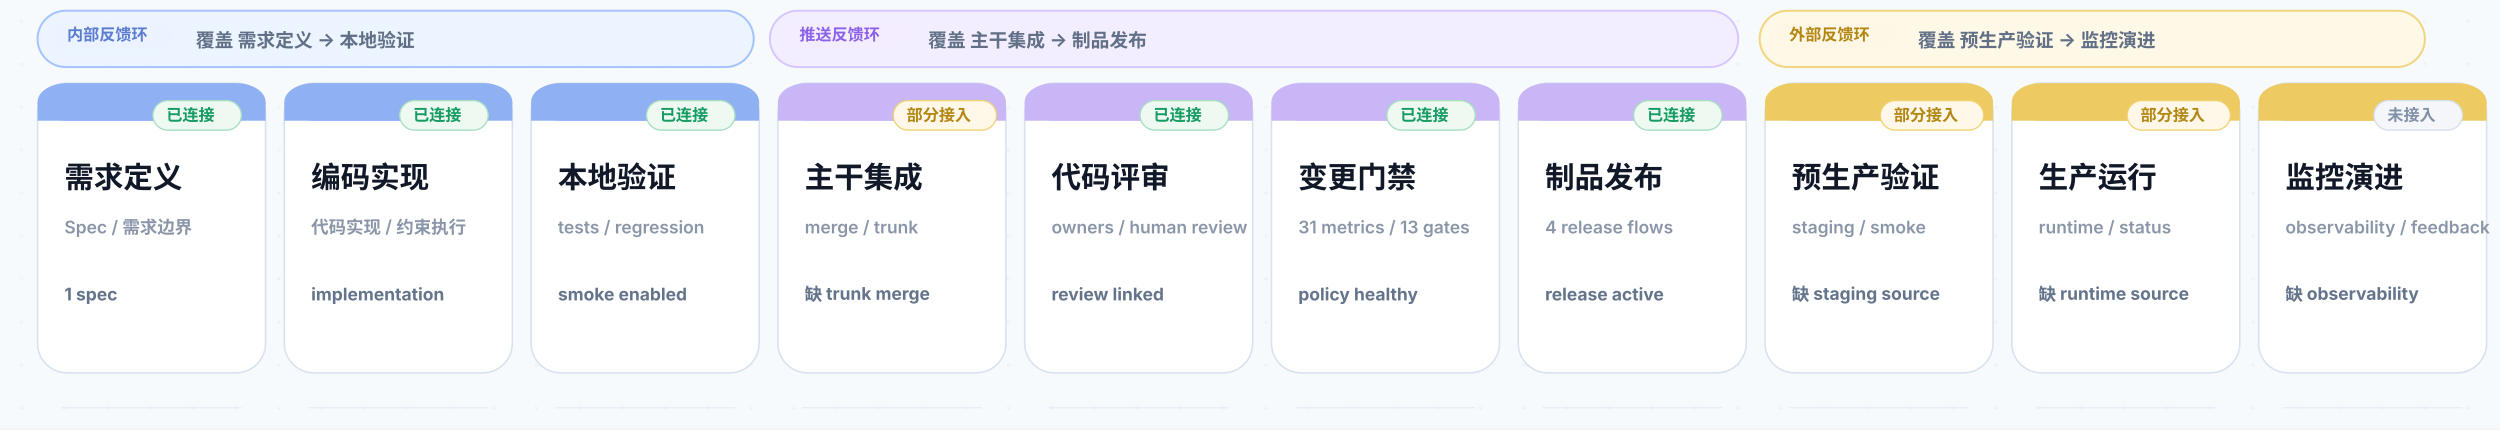
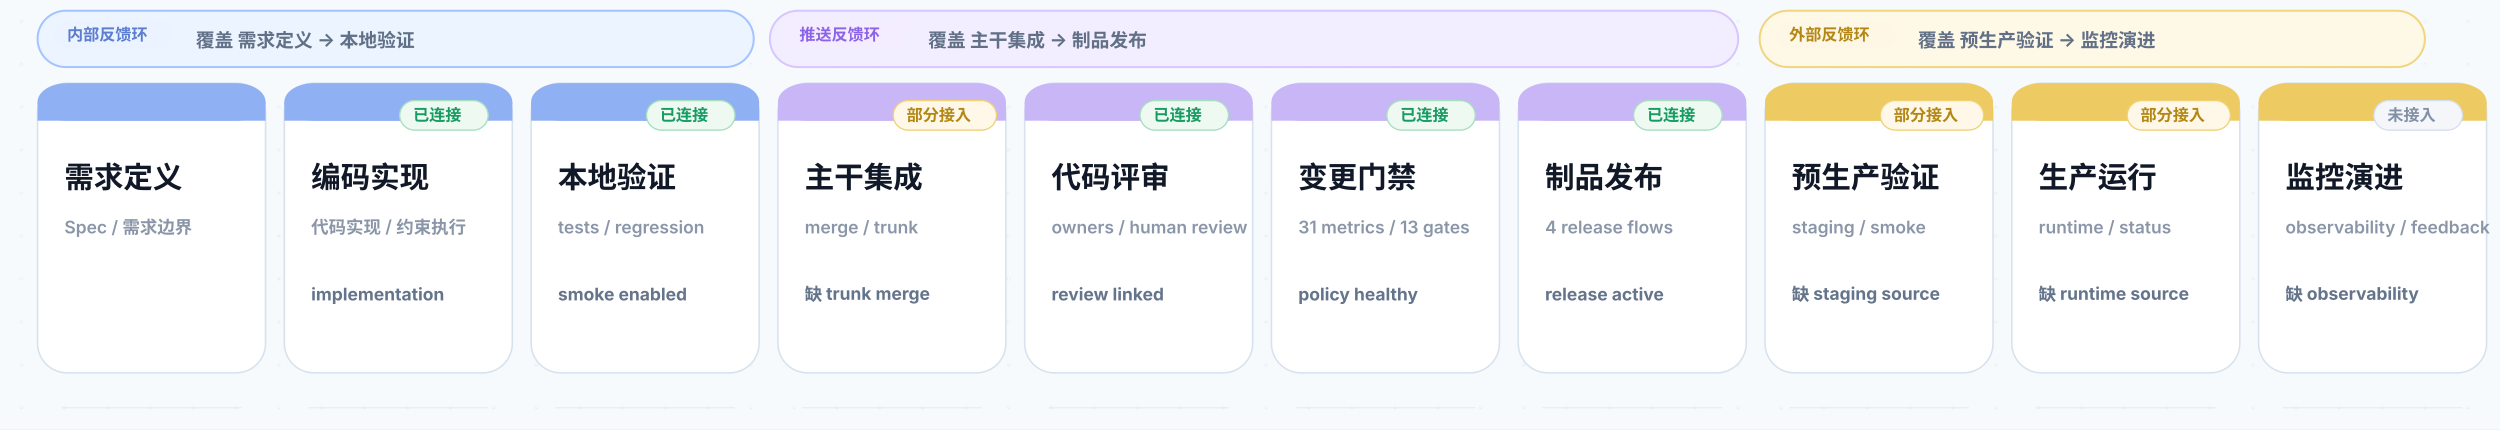
<svg xmlns="http://www.w3.org/2000/svg" width="1864" height="320" viewBox="0 0 1864 320">
  <defs>
    <pattern id="dots" width="32" height="32" patternUnits="userSpaceOnUse">
      <circle cx="16" cy="16" r="1.2" fill="#E9EEF5" />
    </pattern>
    <filter id="shadow" x="-10%" y="-10%" width="120%" height="140%">
      <feDropShadow dx="0" dy="8" stdDeviation="12" flood-color="#20304A" flood-opacity="0.06" />
    </filter>
    <marker id="arrowGray" markerWidth="8" markerHeight="8" refX="7" refY="4" orient="auto">
      <path d="M0,0 L8,4 L0,8 z" fill="#94A3B8" />
    </marker>
    <marker id="arrowGreen" markerWidth="10" markerHeight="10" refX="8" refY="5" orient="auto">
      <path d="M0,0 L10,5 L0,10 z" fill="#23B26D" />
    </marker>
    <marker id="arrowPurple" markerWidth="10" markerHeight="10" refX="8" refY="5" orient="auto">
      <path d="M0,0 L10,5 L0,10 z" fill="#9C6FFF" />
    </marker>
  </defs>
  <rect width="1864" height="320" fill="#F7FAFD" />
  <rect width="1864" height="320" fill="url(#dots)" />
  <rect x="28" y="8" width="534" height="42" rx="21" ry="21" fill="#EAF3FF" stroke="#9EBEFF" stroke-width="1.5" opacity="0.92" />
  <rect x="40" y="16" width="89" height="20" rx="10" ry="10" fill="#EAF3FF" stroke="none" stroke-width="1" />
  <text x="50" y="30" font-size="12" font-weight="700" fill="#5B7CCF" text-anchor="start" font-family="Inter, PingFang SC, Microsoft YaHei, Noto Sans SC, sans-serif">内部反馈环</text>
  <text x="146" y="35" font-size="14" font-weight="700" fill="#617086" text-anchor="start" font-family="Inter, PingFang SC, Microsoft YaHei, Noto Sans SC, sans-serif">覆盖 需求定义 → 本地验证</text>
  <rect x="574" y="8" width="722" height="42" rx="21" ry="21" fill="#F3EDFF" stroke="#D4C2FF" stroke-width="1.5" opacity="0.92" />
  <rect x="586" y="16" width="89" height="20" rx="10" ry="10" fill="#F3EDFF" stroke="none" stroke-width="1" />
  <text x="596" y="30" font-size="12" font-weight="700" fill="#8C63E8" text-anchor="start" font-family="Inter, PingFang SC, Microsoft YaHei, Noto Sans SC, sans-serif">推送反馈环</text>
  <text x="692" y="35" font-size="14" font-weight="700" fill="#617086" text-anchor="start" font-family="Inter, PingFang SC, Microsoft YaHei, Noto Sans SC, sans-serif">覆盖 主干集成 → 制品发布</text>
  <rect x="1312" y="8" width="496" height="42" rx="21" ry="21" fill="#FFF7E5" stroke="#F0D274" stroke-width="1.5" opacity="0.92" />
  <rect x="1324" y="16" width="89" height="20" rx="10" ry="10" fill="#FFF7E5" stroke="none" stroke-width="1" />
  <text x="1334" y="30" font-size="12" font-weight="700" fill="#B28714" text-anchor="start" font-family="Inter, PingFang SC, Microsoft YaHei, Noto Sans SC, sans-serif">外部反馈环</text>
  <text x="1430" y="35" font-size="14" font-weight="700" fill="#617086" text-anchor="start" font-family="Inter, PingFang SC, Microsoft YaHei, Noto Sans SC, sans-serif">覆盖 预生产验证 → 监控演进</text>
  <rect x="28" y="62" width="170" height="216" rx="22" ry="22" fill="#FFFFFF" stroke="#D8E2EE" stroke-width="1.2" />
  <rect x="28" y="62" width="170" height="28" rx="22" ry="22" fill="#90B0F4" stroke="none" stroke-width="0" />
  <rect x="28" y="76" width="170" height="14" rx="0" ry="0" fill="#90B0F4" stroke="none" stroke-width="0" />
-   <rect x="114" y="75" width="66" height="22" rx="11" ry="11" fill="#EDF9F1" stroke="#A7DEC0" stroke-width="1" />
-   <text x="124" y="90" font-size="12" font-weight="700" fill="#169B62" text-anchor="start" font-family="Inter, PingFang SC, Microsoft YaHei, Noto Sans SC, sans-serif">已连接</text>
  <text x="48" y="140" font-size="22" font-weight="800" fill="#111827" text-anchor="start" font-family="Inter, PingFang SC, Microsoft YaHei, Noto Sans SC, sans-serif">需求定义</text>
  <text x="48" y="174" font-size="13" font-weight="600" fill="#8A96A8" text-anchor="start" font-family="Inter, PingFang SC, Microsoft YaHei, Noto Sans SC, sans-serif">Spec / 需求边界</text>
  <line x1="46" y1="304" x2="180" y2="304" stroke="#E6EDF5" stroke-width="1" />
-   <text x="48" y="224" font-size="13" font-weight="700" fill="#64748B" text-anchor="start" font-family="Inter, PingFang SC, Microsoft YaHei, Noto Sans SC, sans-serif">1 spec</text>
  <rect x="212" y="62" width="170" height="216" rx="22" ry="22" fill="#FFFFFF" stroke="#D8E2EE" stroke-width="1.2" />
  <rect x="212" y="62" width="170" height="28" rx="22" ry="22" fill="#90B0F4" stroke="none" stroke-width="0" />
  <rect x="212" y="76" width="170" height="14" rx="0" ry="0" fill="#90B0F4" stroke="none" stroke-width="0" />
  <rect x="298" y="75" width="66" height="22" rx="11" ry="11" fill="#EDF9F1" stroke="#A7DEC0" stroke-width="1" />
  <text x="308" y="90" font-size="12" font-weight="700" fill="#169B62" text-anchor="start" font-family="Inter, PingFang SC, Microsoft YaHei, Noto Sans SC, sans-serif">已连接</text>
  <text x="232" y="140" font-size="22" font-weight="800" fill="#111827" text-anchor="start" font-family="Inter, PingFang SC, Microsoft YaHei, Noto Sans SC, sans-serif">编码实现</text>
  <text x="232" y="174" font-size="13" font-weight="600" fill="#8A96A8" text-anchor="start" font-family="Inter, PingFang SC, Microsoft YaHei, Noto Sans SC, sans-serif">代码实现 / 约束执行</text>
  <line x1="230" y1="304" x2="364" y2="304" stroke="#E6EDF5" stroke-width="1" />
  <text x="232" y="224" font-size="13" font-weight="700" fill="#64748B" text-anchor="start" font-family="Inter, PingFang SC, Microsoft YaHei, Noto Sans SC, sans-serif">implementation</text>
  <rect x="396" y="62" width="170" height="216" rx="22" ry="22" fill="#FFFFFF" stroke="#D8E2EE" stroke-width="1.2" />
  <rect x="396" y="62" width="170" height="28" rx="22" ry="22" fill="#90B0F4" stroke="none" stroke-width="0" />
  <rect x="396" y="76" width="170" height="14" rx="0" ry="0" fill="#90B0F4" stroke="none" stroke-width="0" />
  <rect x="482" y="75" width="66" height="22" rx="11" ry="11" fill="#EDF9F1" stroke="#A7DEC0" stroke-width="1" />
  <text x="492" y="90" font-size="12" font-weight="700" fill="#169B62" text-anchor="start" font-family="Inter, PingFang SC, Microsoft YaHei, Noto Sans SC, sans-serif">已连接</text>
  <text x="416" y="140" font-size="22" font-weight="800" fill="#111827" text-anchor="start" font-family="Inter, PingFang SC, Microsoft YaHei, Noto Sans SC, sans-serif">本地验证</text>
  <text x="416" y="174" font-size="13" font-weight="600" fill="#8A96A8" text-anchor="start" font-family="Inter, PingFang SC, Microsoft YaHei, Noto Sans SC, sans-serif">tests / regression</text>
  <line x1="414" y1="304" x2="548" y2="304" stroke="#E6EDF5" stroke-width="1" />
  <text x="416" y="224" font-size="13" font-weight="700" fill="#64748B" text-anchor="start" font-family="Inter, PingFang SC, Microsoft YaHei, Noto Sans SC, sans-serif">smoke enabled</text>
  <rect x="580" y="62" width="170" height="216" rx="22" ry="22" fill="#FFFFFF" stroke="#D8E2EE" stroke-width="1.2" />
  <rect x="580" y="62" width="170" height="28" rx="22" ry="22" fill="#C8B6F7" stroke="none" stroke-width="0" />
  <rect x="580" y="76" width="170" height="14" rx="0" ry="0" fill="#C8B6F7" stroke="none" stroke-width="0" />
  <rect x="666" y="75" width="77" height="22" rx="11" ry="11" fill="#FFF8E8" stroke="#F0D274" stroke-width="1" />
  <text x="676" y="90" font-size="12" font-weight="700" fill="#B28714" text-anchor="start" font-family="Inter, PingFang SC, Microsoft YaHei, Noto Sans SC, sans-serif">部分接入</text>
  <text x="600" y="140" font-size="22" font-weight="800" fill="#111827" text-anchor="start" font-family="Inter, PingFang SC, Microsoft YaHei, Noto Sans SC, sans-serif">主干集成</text>
  <text x="600" y="174" font-size="13" font-weight="600" fill="#8A96A8" text-anchor="start" font-family="Inter, PingFang SC, Microsoft YaHei, Noto Sans SC, sans-serif">merge / trunk</text>
  <line x1="598" y1="304" x2="732" y2="304" stroke="#E6EDF5" stroke-width="1" />
  <text x="600" y="224" font-size="13" font-weight="700" fill="#64748B" text-anchor="start" font-family="Inter, PingFang SC, Microsoft YaHei, Noto Sans SC, sans-serif">缺 trunk merge</text>
  <rect x="764" y="62" width="170" height="216" rx="22" ry="22" fill="#FFFFFF" stroke="#D8E2EE" stroke-width="1.2" />
  <rect x="764" y="62" width="170" height="28" rx="22" ry="22" fill="#C8B6F7" stroke="none" stroke-width="0" />
  <rect x="764" y="76" width="170" height="14" rx="0" ry="0" fill="#C8B6F7" stroke="none" stroke-width="0" />
  <rect x="850" y="75" width="66" height="22" rx="11" ry="11" fill="#EDF9F1" stroke="#A7DEC0" stroke-width="1" />
  <text x="860" y="90" font-size="12" font-weight="700" fill="#169B62" text-anchor="start" font-family="Inter, PingFang SC, Microsoft YaHei, Noto Sans SC, sans-serif">已连接</text>
  <text x="784" y="140" font-size="22" font-weight="800" fill="#111827" text-anchor="start" font-family="Inter, PingFang SC, Microsoft YaHei, Noto Sans SC, sans-serif">代码评审</text>
  <text x="784" y="174" font-size="13" font-weight="600" fill="#8A96A8" text-anchor="start" font-family="Inter, PingFang SC, Microsoft YaHei, Noto Sans SC, sans-serif">owners / human review</text>
  <line x1="782" y1="304" x2="916" y2="304" stroke="#E6EDF5" stroke-width="1" />
  <text x="784" y="224" font-size="13" font-weight="700" fill="#64748B" text-anchor="start" font-family="Inter, PingFang SC, Microsoft YaHei, Noto Sans SC, sans-serif">review linked</text>
  <rect x="948" y="62" width="170" height="216" rx="22" ry="22" fill="#FFFFFF" stroke="#D8E2EE" stroke-width="1.2" />
  <rect x="948" y="62" width="170" height="28" rx="22" ry="22" fill="#C8B6F7" stroke="none" stroke-width="0" />
  <rect x="948" y="76" width="170" height="14" rx="0" ry="0" fill="#C8B6F7" stroke="none" stroke-width="0" />
  <rect x="1034" y="75" width="66" height="22" rx="11" ry="11" fill="#EDF9F1" stroke="#A7DEC0" stroke-width="1" />
  <text x="1044" y="90" font-size="12" font-weight="700" fill="#169B62" text-anchor="start" font-family="Inter, PingFang SC, Microsoft YaHei, Noto Sans SC, sans-serif">已连接</text>
  <text x="968" y="140" font-size="22" font-weight="800" fill="#111827" text-anchor="start" font-family="Inter, PingFang SC, Microsoft YaHei, Noto Sans SC, sans-serif">变更门禁</text>
  <text x="968" y="174" font-size="13" font-weight="600" fill="#8A96A8" text-anchor="start" font-family="Inter, PingFang SC, Microsoft YaHei, Noto Sans SC, sans-serif">31 metrics / 13 gates</text>
  <line x1="966" y1="304" x2="1100" y2="304" stroke="#E6EDF5" stroke-width="1" />
  <text x="968" y="224" font-size="13" font-weight="700" fill="#64748B" text-anchor="start" font-family="Inter, PingFang SC, Microsoft YaHei, Noto Sans SC, sans-serif">policy healthy</text>
  <rect x="1132" y="62" width="170" height="216" rx="22" ry="22" fill="#FFFFFF" stroke="#D8E2EE" stroke-width="1.2" />
  <rect x="1132" y="62" width="170" height="28" rx="22" ry="22" fill="#C8B6F7" stroke="none" stroke-width="0" />
  <rect x="1132" y="76" width="170" height="14" rx="0" ry="0" fill="#C8B6F7" stroke="none" stroke-width="0" />
  <rect x="1218" y="75" width="66" height="22" rx="11" ry="11" fill="#EDF9F1" stroke="#A7DEC0" stroke-width="1" />
  <text x="1228" y="90" font-size="12" font-weight="700" fill="#169B62" text-anchor="start" font-family="Inter, PingFang SC, Microsoft YaHei, Noto Sans SC, sans-serif">已连接</text>
  <text x="1152" y="140" font-size="22" font-weight="800" fill="#111827" text-anchor="start" font-family="Inter, PingFang SC, Microsoft YaHei, Noto Sans SC, sans-serif">制品发布</text>
  <text x="1152" y="174" font-size="13" font-weight="600" fill="#8A96A8" text-anchor="start" font-family="Inter, PingFang SC, Microsoft YaHei, Noto Sans SC, sans-serif">4 release flows</text>
  <line x1="1150" y1="304" x2="1284" y2="304" stroke="#E6EDF5" stroke-width="1" />
  <text x="1152" y="224" font-size="13" font-weight="700" fill="#64748B" text-anchor="start" font-family="Inter, PingFang SC, Microsoft YaHei, Noto Sans SC, sans-serif">release active</text>
  <rect x="1316" y="62" width="170" height="216" rx="22" ry="22" fill="#FFFFFF" stroke="#D8E2EE" stroke-width="1.2" />
  <rect x="1316" y="62" width="170" height="28" rx="22" ry="22" fill="#EDCA62" stroke="none" stroke-width="0" />
  <rect x="1316" y="76" width="170" height="14" rx="0" ry="0" fill="#EDCA62" stroke="none" stroke-width="0" />
  <rect x="1402" y="75" width="77" height="22" rx="11" ry="11" fill="#FFF8E8" stroke="#F0D274" stroke-width="1" />
  <text x="1412" y="90" font-size="12" font-weight="700" fill="#B28714" text-anchor="start" font-family="Inter, PingFang SC, Microsoft YaHei, Noto Sans SC, sans-serif">部分接入</text>
  <text x="1336" y="140" font-size="22" font-weight="800" fill="#111827" text-anchor="start" font-family="Inter, PingFang SC, Microsoft YaHei, Noto Sans SC, sans-serif">预生产验证</text>
  <text x="1336" y="174" font-size="13" font-weight="600" fill="#8A96A8" text-anchor="start" font-family="Inter, PingFang SC, Microsoft YaHei, Noto Sans SC, sans-serif">staging / smoke</text>
  <line x1="1334" y1="304" x2="1468" y2="304" stroke="#E6EDF5" stroke-width="1" />
  <text x="1336" y="224" font-size="13" font-weight="700" fill="#64748B" text-anchor="start" font-family="Inter, PingFang SC, Microsoft YaHei, Noto Sans SC, sans-serif">缺 staging source</text>
  <rect x="1500" y="62" width="170" height="216" rx="22" ry="22" fill="#FFFFFF" stroke="#D8E2EE" stroke-width="1.2" />
  <rect x="1500" y="62" width="170" height="28" rx="22" ry="22" fill="#EDCA62" stroke="none" stroke-width="0" />
  <rect x="1500" y="76" width="170" height="14" rx="0" ry="0" fill="#EDCA62" stroke="none" stroke-width="0" />
  <rect x="1586" y="75" width="77" height="22" rx="11" ry="11" fill="#FFF8E8" stroke="#F0D274" stroke-width="1" />
  <text x="1596" y="90" font-size="12" font-weight="700" fill="#B28714" text-anchor="start" font-family="Inter, PingFang SC, Microsoft YaHei, Noto Sans SC, sans-serif">部分接入</text>
  <text x="1520" y="140" font-size="22" font-weight="800" fill="#111827" text-anchor="start" font-family="Inter, PingFang SC, Microsoft YaHei, Noto Sans SC, sans-serif">生产运行</text>
  <text x="1520" y="174" font-size="13" font-weight="600" fill="#8A96A8" text-anchor="start" font-family="Inter, PingFang SC, Microsoft YaHei, Noto Sans SC, sans-serif">runtime / status</text>
  <line x1="1518" y1="304" x2="1652" y2="304" stroke="#E6EDF5" stroke-width="1" />
  <text x="1520" y="224" font-size="13" font-weight="700" fill="#64748B" text-anchor="start" font-family="Inter, PingFang SC, Microsoft YaHei, Noto Sans SC, sans-serif">缺 runtime source</text>
  <rect x="1684" y="62" width="170" height="216" rx="22" ry="22" fill="#FFFFFF" stroke="#D8E2EE" stroke-width="1.2" />
  <rect x="1684" y="62" width="170" height="28" rx="22" ry="22" fill="#EDCA62" stroke="none" stroke-width="0" />
  <rect x="1684" y="76" width="170" height="14" rx="0" ry="0" fill="#EDCA62" stroke="none" stroke-width="0" />
  <rect x="1770" y="75" width="66" height="22" rx="11" ry="11" fill="#F4F6FA" stroke="#D6DFEC" stroke-width="1" />
  <text x="1780" y="90" font-size="12" font-weight="700" fill="#8291A7" text-anchor="start" font-family="Inter, PingFang SC, Microsoft YaHei, Noto Sans SC, sans-serif">未接入</text>
  <text x="1704" y="140" font-size="22" font-weight="800" fill="#111827" text-anchor="start" font-family="Inter, PingFang SC, Microsoft YaHei, Noto Sans SC, sans-serif">监控演进</text>
  <text x="1704" y="174" font-size="13" font-weight="600" fill="#8A96A8" text-anchor="start" font-family="Inter, PingFang SC, Microsoft YaHei, Noto Sans SC, sans-serif">observability / feedback</text>
  <line x1="1702" y1="304" x2="1836" y2="304" stroke="#E6EDF5" stroke-width="1" />
  <text x="1704" y="224" font-size="13" font-weight="700" fill="#64748B" text-anchor="start" font-family="Inter, PingFang SC, Microsoft YaHei, Noto Sans SC, sans-serif">缺 observability</text>
</svg>
